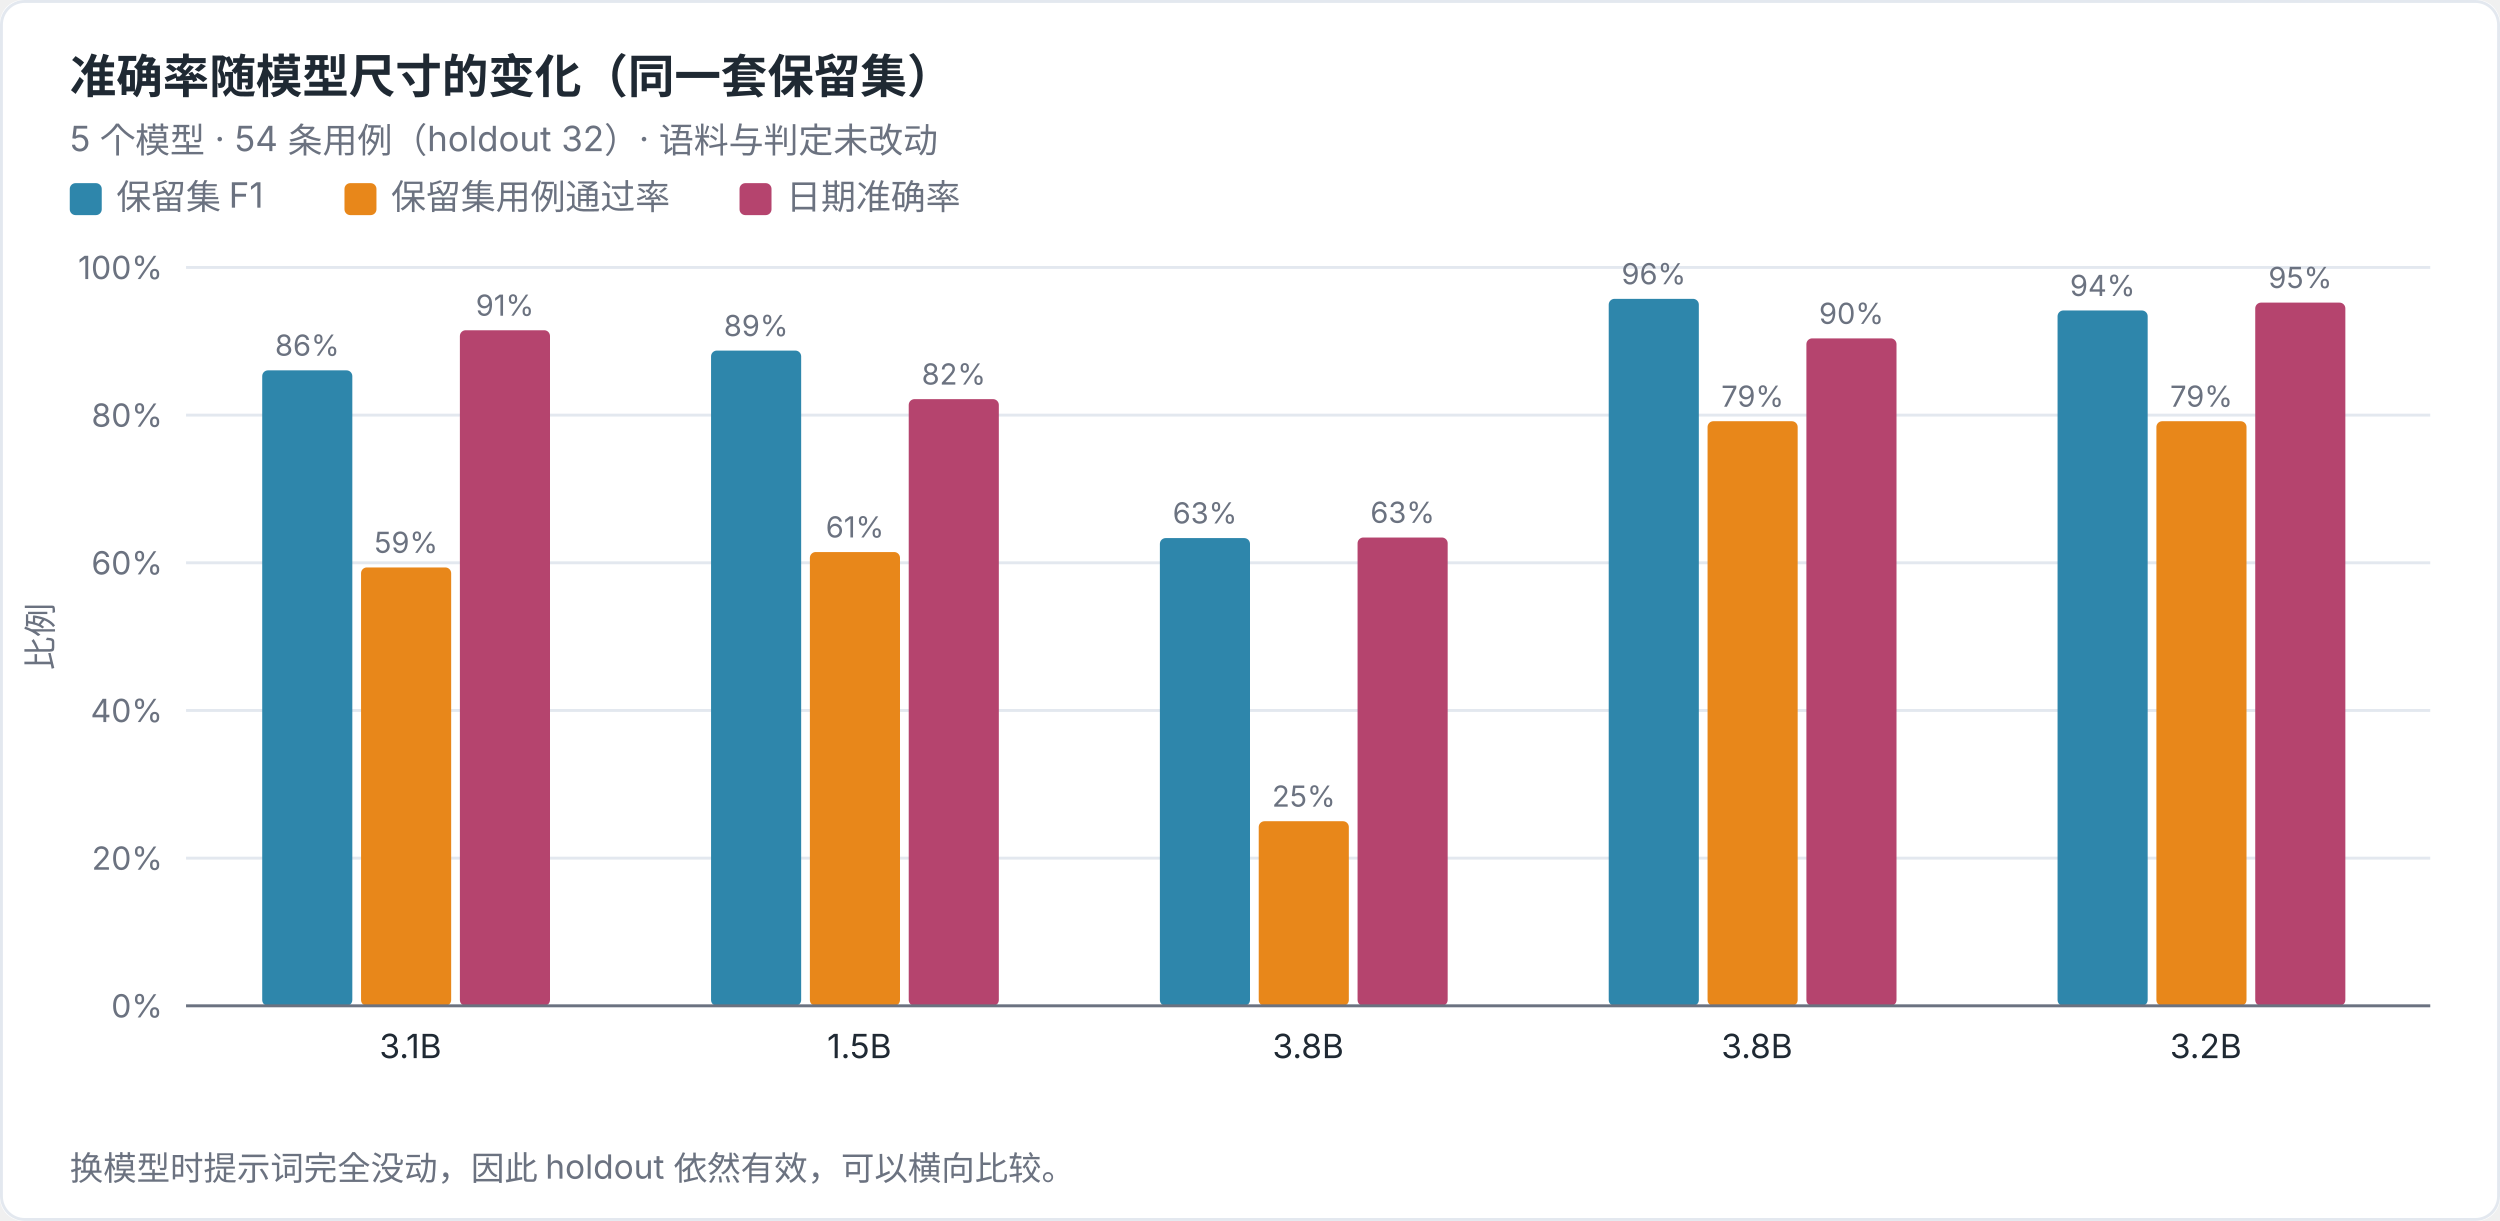
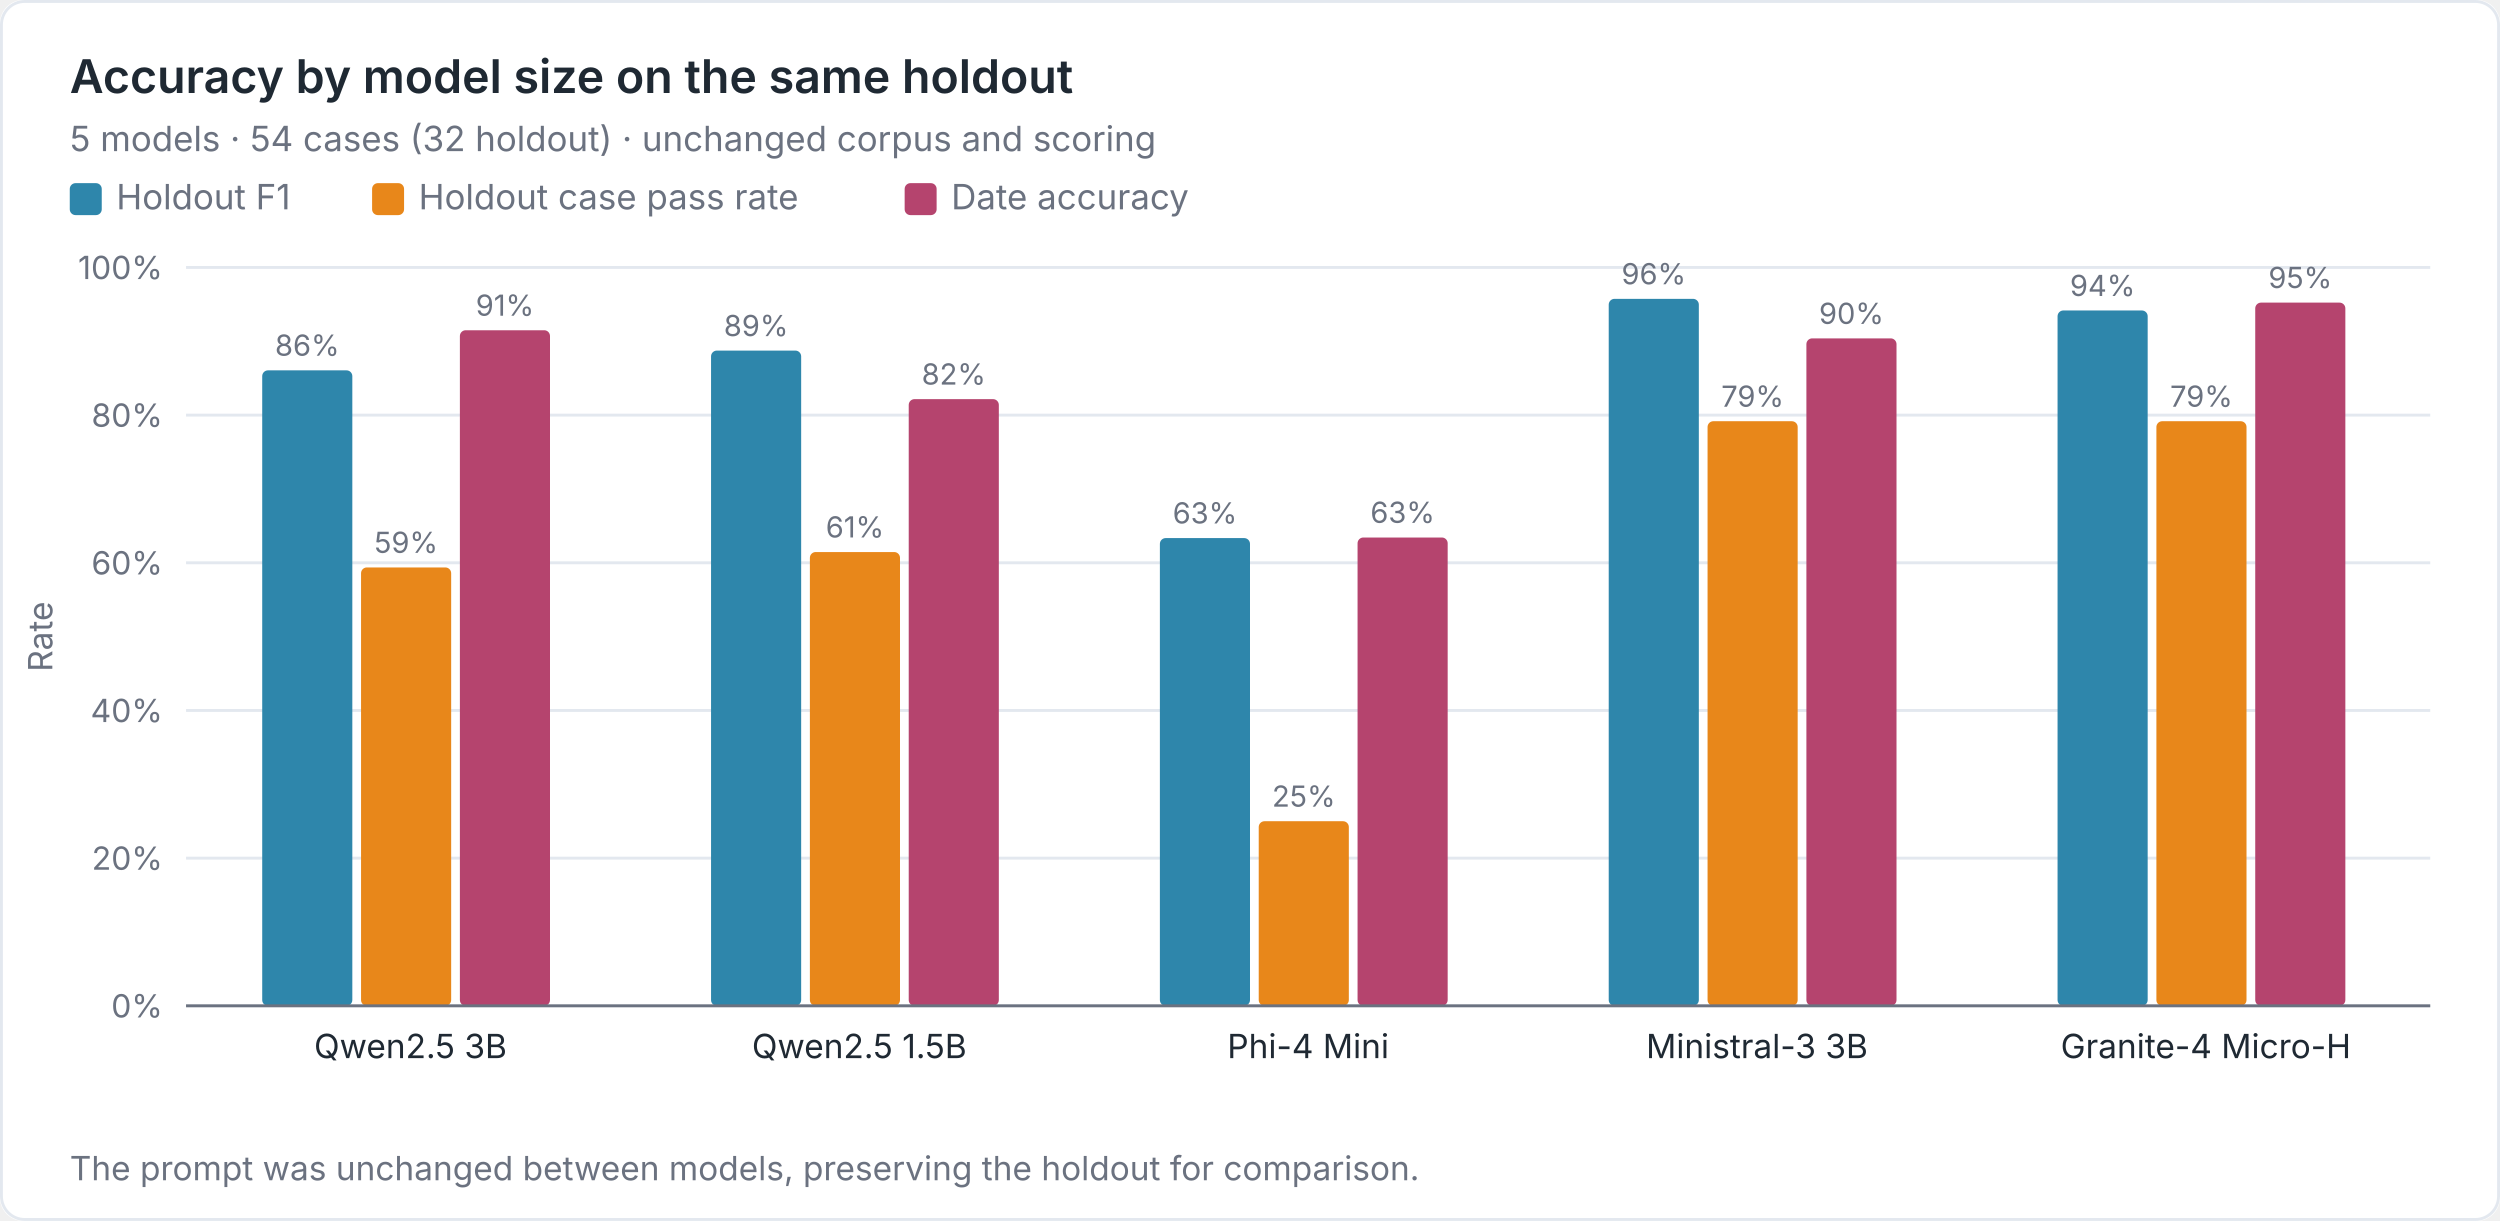
<svg xmlns="http://www.w3.org/2000/svg" width="860" height="420" viewBox="0 0 860 420" role="img">
  <rect width="860" height="420" fill="#FFFFFF" rx="8" />
  <rect x="0.5" y="0.5" width="859" height="419" fill="none" stroke="#E3E8EF" rx="8" />
-   <text x="24" y="32" font-family="-apple-system, BlinkMacSystemFont, 'Segoe UI', 'Noto Sans SC', 'Microsoft YaHei', sans-serif" font-size="16" fill="#1F2933" text-anchor="start" font-weight="600">准确率随模型尺寸的变化（同一套保留集）</text>
-   <text x="24" y="52" font-family="-apple-system, BlinkMacSystemFont, 'Segoe UI', 'Noto Sans SC', 'Microsoft YaHei', sans-serif" font-size="12" fill="#6B7280" text-anchor="start" font-weight="400">5 个模型 · 54 条用例（holdout 32）· 语料与判定未改动</text>
+   <text x="24" y="32" font-family="-apple-system, BlinkMacSystemFont, 'Segoe UI', 'Noto Sans SC', 'Microsoft YaHei', sans-serif" font-size="16" fill="#1F2933" text-anchor="start" font-weight="600">Accuracy by model size on the same holdout</text>
+   <text x="24" y="52" font-family="-apple-system, BlinkMacSystemFont, 'Segoe UI', 'Noto Sans SC', 'Microsoft YaHei', sans-serif" font-size="12" fill="#6B7280" text-anchor="start" font-weight="400">5 models · 54 cases (32 holdout) · unchanged corpus and scoring</text>
  <rect x="24.0" y="63" width="11" height="11" rx="2" fill="#2E86AB" />
-   <text x="40" y="72" font-family="-apple-system, BlinkMacSystemFont, 'Segoe UI', 'Noto Sans SC', 'Microsoft YaHei', sans-serif" font-size="12" fill="#6B7280" text-anchor="start" font-weight="400">保留集 F1</text>
-   <rect x="118.5" y="63" width="11" height="11" rx="2" fill="#E8871A" />
-   <text x="134.52" y="72" font-family="-apple-system, BlinkMacSystemFont, 'Segoe UI', 'Noto Sans SC', 'Microsoft YaHei', sans-serif" font-size="12" fill="#6B7280" text-anchor="start" font-weight="400">保留集用例通过率</text>
-   <rect x="254.4" y="63" width="11" height="11" rx="2" fill="#B5446E" />
-   <text x="270.44" y="72" font-family="-apple-system, BlinkMacSystemFont, 'Segoe UI', 'Noto Sans SC', 'Microsoft YaHei', sans-serif" font-size="12" fill="#6B7280" text-anchor="start" font-weight="400">日期准确率</text>
+   <text x="40" y="72" font-family="-apple-system, BlinkMacSystemFont, 'Segoe UI', 'Noto Sans SC', 'Microsoft YaHei', sans-serif" font-size="12" fill="#6B7280" text-anchor="start" font-weight="400">Holdout F1</text>
+   <rect x="128.0" y="63" width="11" height="11" rx="2" fill="#E8871A" />
+   <text x="144" y="72" font-family="-apple-system, BlinkMacSystemFont, 'Segoe UI', 'Noto Sans SC', 'Microsoft YaHei', sans-serif" font-size="12" fill="#6B7280" text-anchor="start" font-weight="400">Holdout case pass rate</text>
+   <rect x="311.2" y="63" width="11" height="11" rx="2" fill="#B5446E" />
+   <text x="327.2" y="72" font-family="-apple-system, BlinkMacSystemFont, 'Segoe UI', 'Noto Sans SC', 'Microsoft YaHei', sans-serif" font-size="12" fill="#6B7280" text-anchor="start" font-weight="400">Date accuracy</text>
  <line x1="64" y1="346" x2="836" y2="346" stroke="#E3E8EF" />
  <text x="56" y="350" font-family="-apple-system, BlinkMacSystemFont, 'Segoe UI', 'Noto Sans SC', 'Microsoft YaHei', sans-serif" font-size="11" fill="#6B7280" text-anchor="end" font-weight="400">0%</text>
  <line x1="64" y1="295.2" x2="836" y2="295.2" stroke="#E3E8EF" />
  <text x="56" y="299.2" font-family="-apple-system, BlinkMacSystemFont, 'Segoe UI', 'Noto Sans SC', 'Microsoft YaHei', sans-serif" font-size="11" fill="#6B7280" text-anchor="end" font-weight="400">20%</text>
  <line x1="64" y1="244.4" x2="836" y2="244.4" stroke="#E3E8EF" />
  <text x="56" y="248.4" font-family="-apple-system, BlinkMacSystemFont, 'Segoe UI', 'Noto Sans SC', 'Microsoft YaHei', sans-serif" font-size="11" fill="#6B7280" text-anchor="end" font-weight="400">40%</text>
  <line x1="64" y1="193.6" x2="836" y2="193.6" stroke="#E3E8EF" />
  <text x="56" y="197.6" font-family="-apple-system, BlinkMacSystemFont, 'Segoe UI', 'Noto Sans SC', 'Microsoft YaHei', sans-serif" font-size="11" fill="#6B7280" text-anchor="end" font-weight="400">60%</text>
  <line x1="64" y1="142.8" x2="836" y2="142.8" stroke="#E3E8EF" />
  <text x="56" y="146.8" font-family="-apple-system, BlinkMacSystemFont, 'Segoe UI', 'Noto Sans SC', 'Microsoft YaHei', sans-serif" font-size="11" fill="#6B7280" text-anchor="end" font-weight="400">80%</text>
  <line x1="64" y1="92" x2="836" y2="92" stroke="#E3E8EF" />
  <text x="56" y="96" font-family="-apple-system, BlinkMacSystemFont, 'Segoe UI', 'Noto Sans SC', 'Microsoft YaHei', sans-serif" font-size="11" fill="#6B7280" text-anchor="end" font-weight="400">100%</text>
-   <text x="18" y="219" font-family="-apple-system, BlinkMacSystemFont, 'Segoe UI', 'Noto Sans SC', 'Microsoft YaHei', sans-serif" font-size="11.5" fill="#6B7280" text-anchor="middle" font-weight="400" transform="rotate(-90 18 219)">比例</text>
+   <text x="18" y="219" font-family="-apple-system, BlinkMacSystemFont, 'Segoe UI', 'Noto Sans SC', 'Microsoft YaHei', sans-serif" font-size="11.5" fill="#6B7280" text-anchor="middle" font-weight="400" transform="rotate(-90 18 219)">Rate</text>
  <rect x="90.2" y="127.4" width="31.0" height="218.6" fill="#2E86AB" rx="2" />
  <text x="105.7" y="122.367" font-family="-apple-system, BlinkMacSystemFont, 'Segoe UI', 'Noto Sans SC', 'Microsoft YaHei', sans-serif" font-size="10" fill="#6B7280" text-anchor="middle" font-weight="400">86%</text>
  <rect x="124.2" y="195.2" width="31.0" height="150.8" fill="#E8871A" rx="2" />
  <text x="139.7" y="190.188" font-family="-apple-system, BlinkMacSystemFont, 'Segoe UI', 'Noto Sans SC', 'Microsoft YaHei', sans-serif" font-size="10" fill="#6B7280" text-anchor="middle" font-weight="400">59%</text>
  <rect x="158.2" y="113.6" width="31.0" height="232.4" fill="#B5446E" rx="2" />
  <text x="173.7" y="108.617" font-family="-apple-system, BlinkMacSystemFont, 'Segoe UI', 'Noto Sans SC', 'Microsoft YaHei', sans-serif" font-size="10" fill="#6B7280" text-anchor="middle" font-weight="400">91%</text>
-   <text x="141.2" y="364" font-family="-apple-system, BlinkMacSystemFont, 'Segoe UI', 'Noto Sans SC', 'Microsoft YaHei', sans-serif" font-size="11.5" fill="#1F2933" text-anchor="middle" font-weight="400">3.1B</text>
+   <text x="141.2" y="364" font-family="-apple-system, BlinkMacSystemFont, 'Segoe UI', 'Noto Sans SC', 'Microsoft YaHei', sans-serif" font-size="11.5" fill="#1F2933" text-anchor="middle" font-weight="400">Qwen2.5 3B</text>
  <rect x="244.6" y="120.6" width="31.0" height="225.4" fill="#2E86AB" rx="2" />
  <text x="260.1" y="115.62" font-family="-apple-system, BlinkMacSystemFont, 'Segoe UI', 'Noto Sans SC', 'Microsoft YaHei', sans-serif" font-size="10" fill="#6B7280" text-anchor="middle" font-weight="400">89%</text>
  <rect x="278.6" y="189.9" width="31.0" height="156.1" fill="#E8871A" rx="2" />
  <text x="294.1" y="184.896" font-family="-apple-system, BlinkMacSystemFont, 'Segoe UI', 'Noto Sans SC', 'Microsoft YaHei', sans-serif" font-size="10" fill="#6B7280" text-anchor="middle" font-weight="400">61%</text>
  <rect x="312.6" y="137.3" width="31.0" height="208.7" fill="#B5446E" rx="2" />
  <text x="328.1" y="132.293" font-family="-apple-system, BlinkMacSystemFont, 'Segoe UI', 'Noto Sans SC', 'Microsoft YaHei', sans-serif" font-size="10" fill="#6B7280" text-anchor="middle" font-weight="400">82%</text>
-   <text x="295.6" y="364" font-family="-apple-system, BlinkMacSystemFont, 'Segoe UI', 'Noto Sans SC', 'Microsoft YaHei', sans-serif" font-size="11.5" fill="#1F2933" text-anchor="middle" font-weight="400">1.5B</text>
+   <text x="295.6" y="364" font-family="-apple-system, BlinkMacSystemFont, 'Segoe UI', 'Noto Sans SC', 'Microsoft YaHei', sans-serif" font-size="11.5" fill="#1F2933" text-anchor="middle" font-weight="400">Qwen2.5 1.5B</text>
  <rect x="399.0" y="185.1" width="31.0" height="160.9" fill="#2E86AB" rx="2" />
  <text x="414.5" y="180.066" font-family="-apple-system, BlinkMacSystemFont, 'Segoe UI', 'Noto Sans SC', 'Microsoft YaHei', sans-serif" font-size="10" fill="#6B7280" text-anchor="middle" font-weight="400">63%</text>
  <rect x="433.0" y="282.5" width="31.0" height="63.5" fill="#E8871A" rx="2" />
  <text x="448.5" y="277.5" font-family="-apple-system, BlinkMacSystemFont, 'Segoe UI', 'Noto Sans SC', 'Microsoft YaHei', sans-serif" font-size="10" fill="#6B7280" text-anchor="middle" font-weight="400">25%</text>
  <rect x="467.0" y="184.9" width="31.0" height="161.1" fill="#B5446E" rx="2" />
  <text x="482.5" y="179.86" font-family="-apple-system, BlinkMacSystemFont, 'Segoe UI', 'Noto Sans SC', 'Microsoft YaHei', sans-serif" font-size="10" fill="#6B7280" text-anchor="middle" font-weight="400">63%</text>
-   <text x="450" y="364" font-family="-apple-system, BlinkMacSystemFont, 'Segoe UI', 'Noto Sans SC', 'Microsoft YaHei', sans-serif" font-size="11.5" fill="#1F2933" text-anchor="middle" font-weight="400">3.8B</text>
+   <text x="450" y="364" font-family="-apple-system, BlinkMacSystemFont, 'Segoe UI', 'Noto Sans SC', 'Microsoft YaHei', sans-serif" font-size="11.5" fill="#1F2933" text-anchor="middle" font-weight="400">Phi-4 Mini</text>
  <rect x="553.4" y="102.8" width="31.0" height="243.2" fill="#2E86AB" rx="2" />
  <text x="568.9" y="97.796" font-family="-apple-system, BlinkMacSystemFont, 'Segoe UI', 'Noto Sans SC', 'Microsoft YaHei', sans-serif" font-size="10" fill="#6B7280" text-anchor="middle" font-weight="400">96%</text>
  <rect x="587.4" y="144.9" width="31.0" height="201.1" fill="#E8871A" rx="2" />
  <text x="602.9" y="139.917" font-family="-apple-system, BlinkMacSystemFont, 'Segoe UI', 'Noto Sans SC', 'Microsoft YaHei', sans-serif" font-size="10" fill="#6B7280" text-anchor="middle" font-weight="400">79%</text>
  <rect x="621.4" y="116.4" width="31.0" height="229.6" fill="#B5446E" rx="2" />
  <text x="636.9" y="111.423" font-family="-apple-system, BlinkMacSystemFont, 'Segoe UI', 'Noto Sans SC', 'Microsoft YaHei', sans-serif" font-size="10" fill="#6B7280" text-anchor="middle" font-weight="400">90%</text>
-   <text x="604.4" y="364" font-family="-apple-system, BlinkMacSystemFont, 'Segoe UI', 'Noto Sans SC', 'Microsoft YaHei', sans-serif" font-size="11.5" fill="#1F2933" text-anchor="middle" font-weight="400">3.8B</text>
+   <text x="604.4" y="364" font-family="-apple-system, BlinkMacSystemFont, 'Segoe UI', 'Noto Sans SC', 'Microsoft YaHei', sans-serif" font-size="11.5" fill="#1F2933" text-anchor="middle" font-weight="400">Ministral-3 3B</text>
  <rect x="707.8" y="106.8" width="31.0" height="239.2" fill="#2E86AB" rx="2" />
  <text x="723.3" y="101.826" font-family="-apple-system, BlinkMacSystemFont, 'Segoe UI', 'Noto Sans SC', 'Microsoft YaHei', sans-serif" font-size="10" fill="#6B7280" text-anchor="middle" font-weight="400">94%</text>
  <rect x="741.8" y="144.9" width="31.0" height="201.1" fill="#E8871A" rx="2" />
  <text x="757.3" y="139.917" font-family="-apple-system, BlinkMacSystemFont, 'Segoe UI', 'Noto Sans SC', 'Microsoft YaHei', sans-serif" font-size="10" fill="#6B7280" text-anchor="middle" font-weight="400">79%</text>
  <rect x="775.8" y="104.1" width="31.0" height="241.9" fill="#B5446E" rx="2" />
  <text x="791.3" y="99.095" font-family="-apple-system, BlinkMacSystemFont, 'Segoe UI', 'Noto Sans SC', 'Microsoft YaHei', sans-serif" font-size="10" fill="#6B7280" text-anchor="middle" font-weight="400">95%</text>
-   <text x="758.8" y="364" font-family="-apple-system, BlinkMacSystemFont, 'Segoe UI', 'Noto Sans SC', 'Microsoft YaHei', sans-serif" font-size="11.5" fill="#1F2933" text-anchor="middle" font-weight="400">3.2B</text>
+   <text x="758.8" y="364" font-family="-apple-system, BlinkMacSystemFont, 'Segoe UI', 'Noto Sans SC', 'Microsoft YaHei', sans-serif" font-size="11.5" fill="#1F2933" text-anchor="middle" font-weight="400">Granite-4 Micro-H</text>
  <line x1="64" y1="346" x2="836" y2="346" stroke="#6B7280" />
-   <text x="24" y="406" font-family="-apple-system, BlinkMacSystemFont, 'Segoe UI', 'Noto Sans SC', 'Microsoft YaHei', sans-serif" font-size="11.5" fill="#6B7280" text-anchor="start" font-weight="400">换模型时提示词完全没动，因此 holdout 依然有效，可以横向比较。</text>
+   <text x="24" y="406" font-family="-apple-system, BlinkMacSystemFont, 'Segoe UI', 'Noto Sans SC', 'Microsoft YaHei', sans-serif" font-size="11.5" fill="#6B7280" text-anchor="start" font-weight="400">The prompt was unchanged between models, preserving the holdout for comparison.</text>
</svg>
